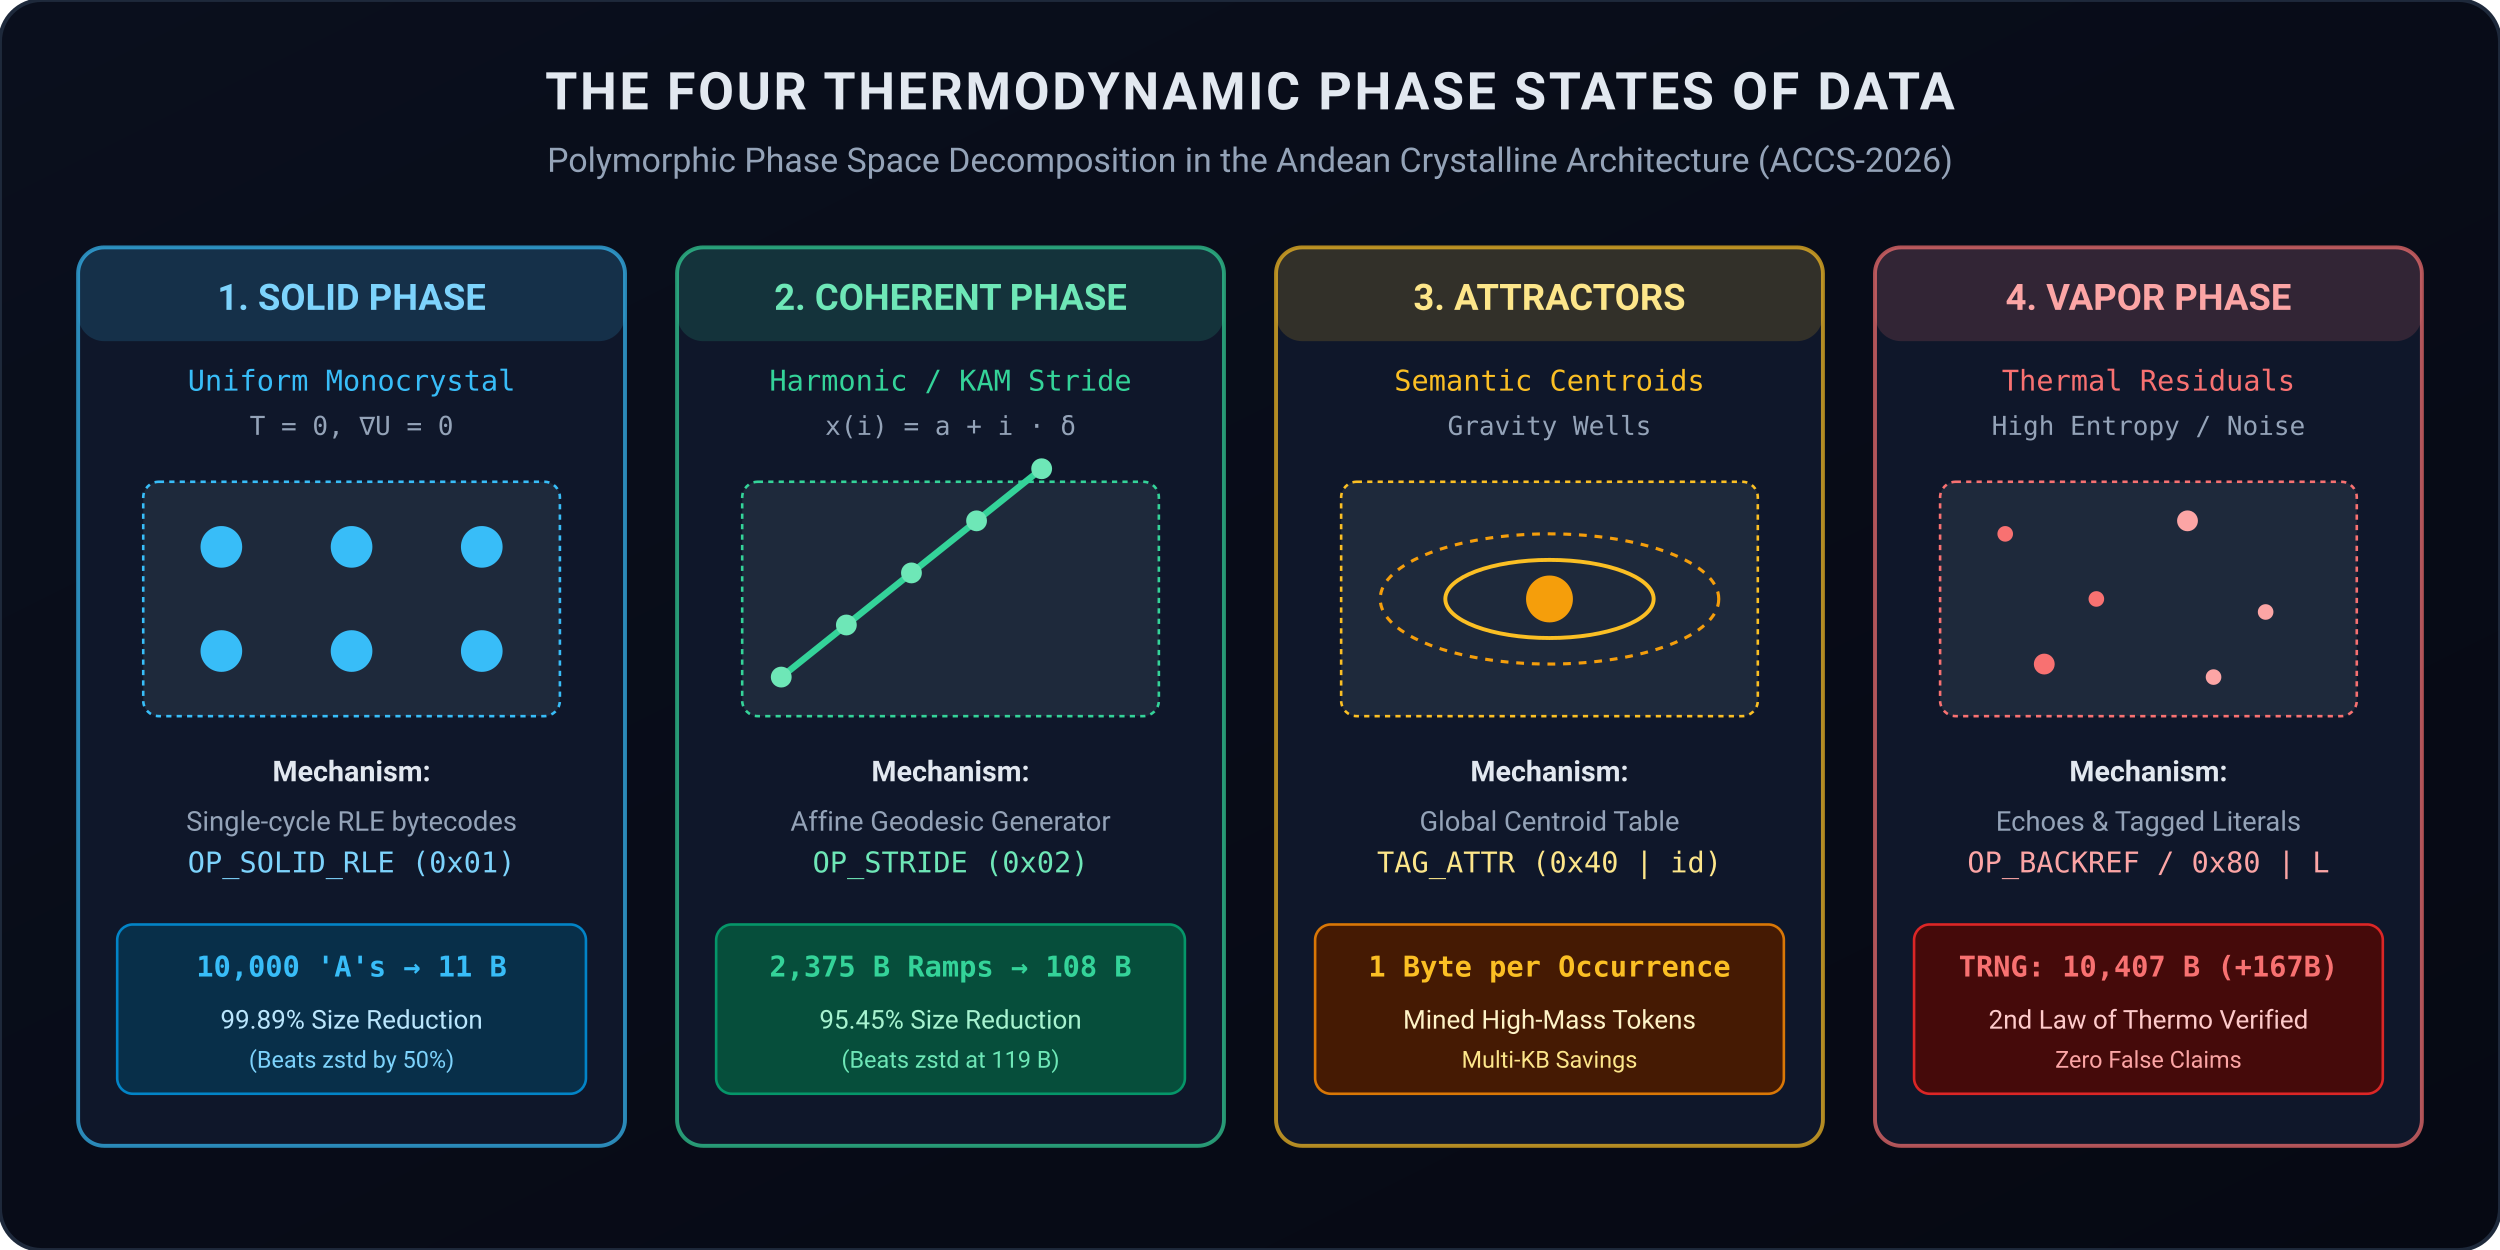
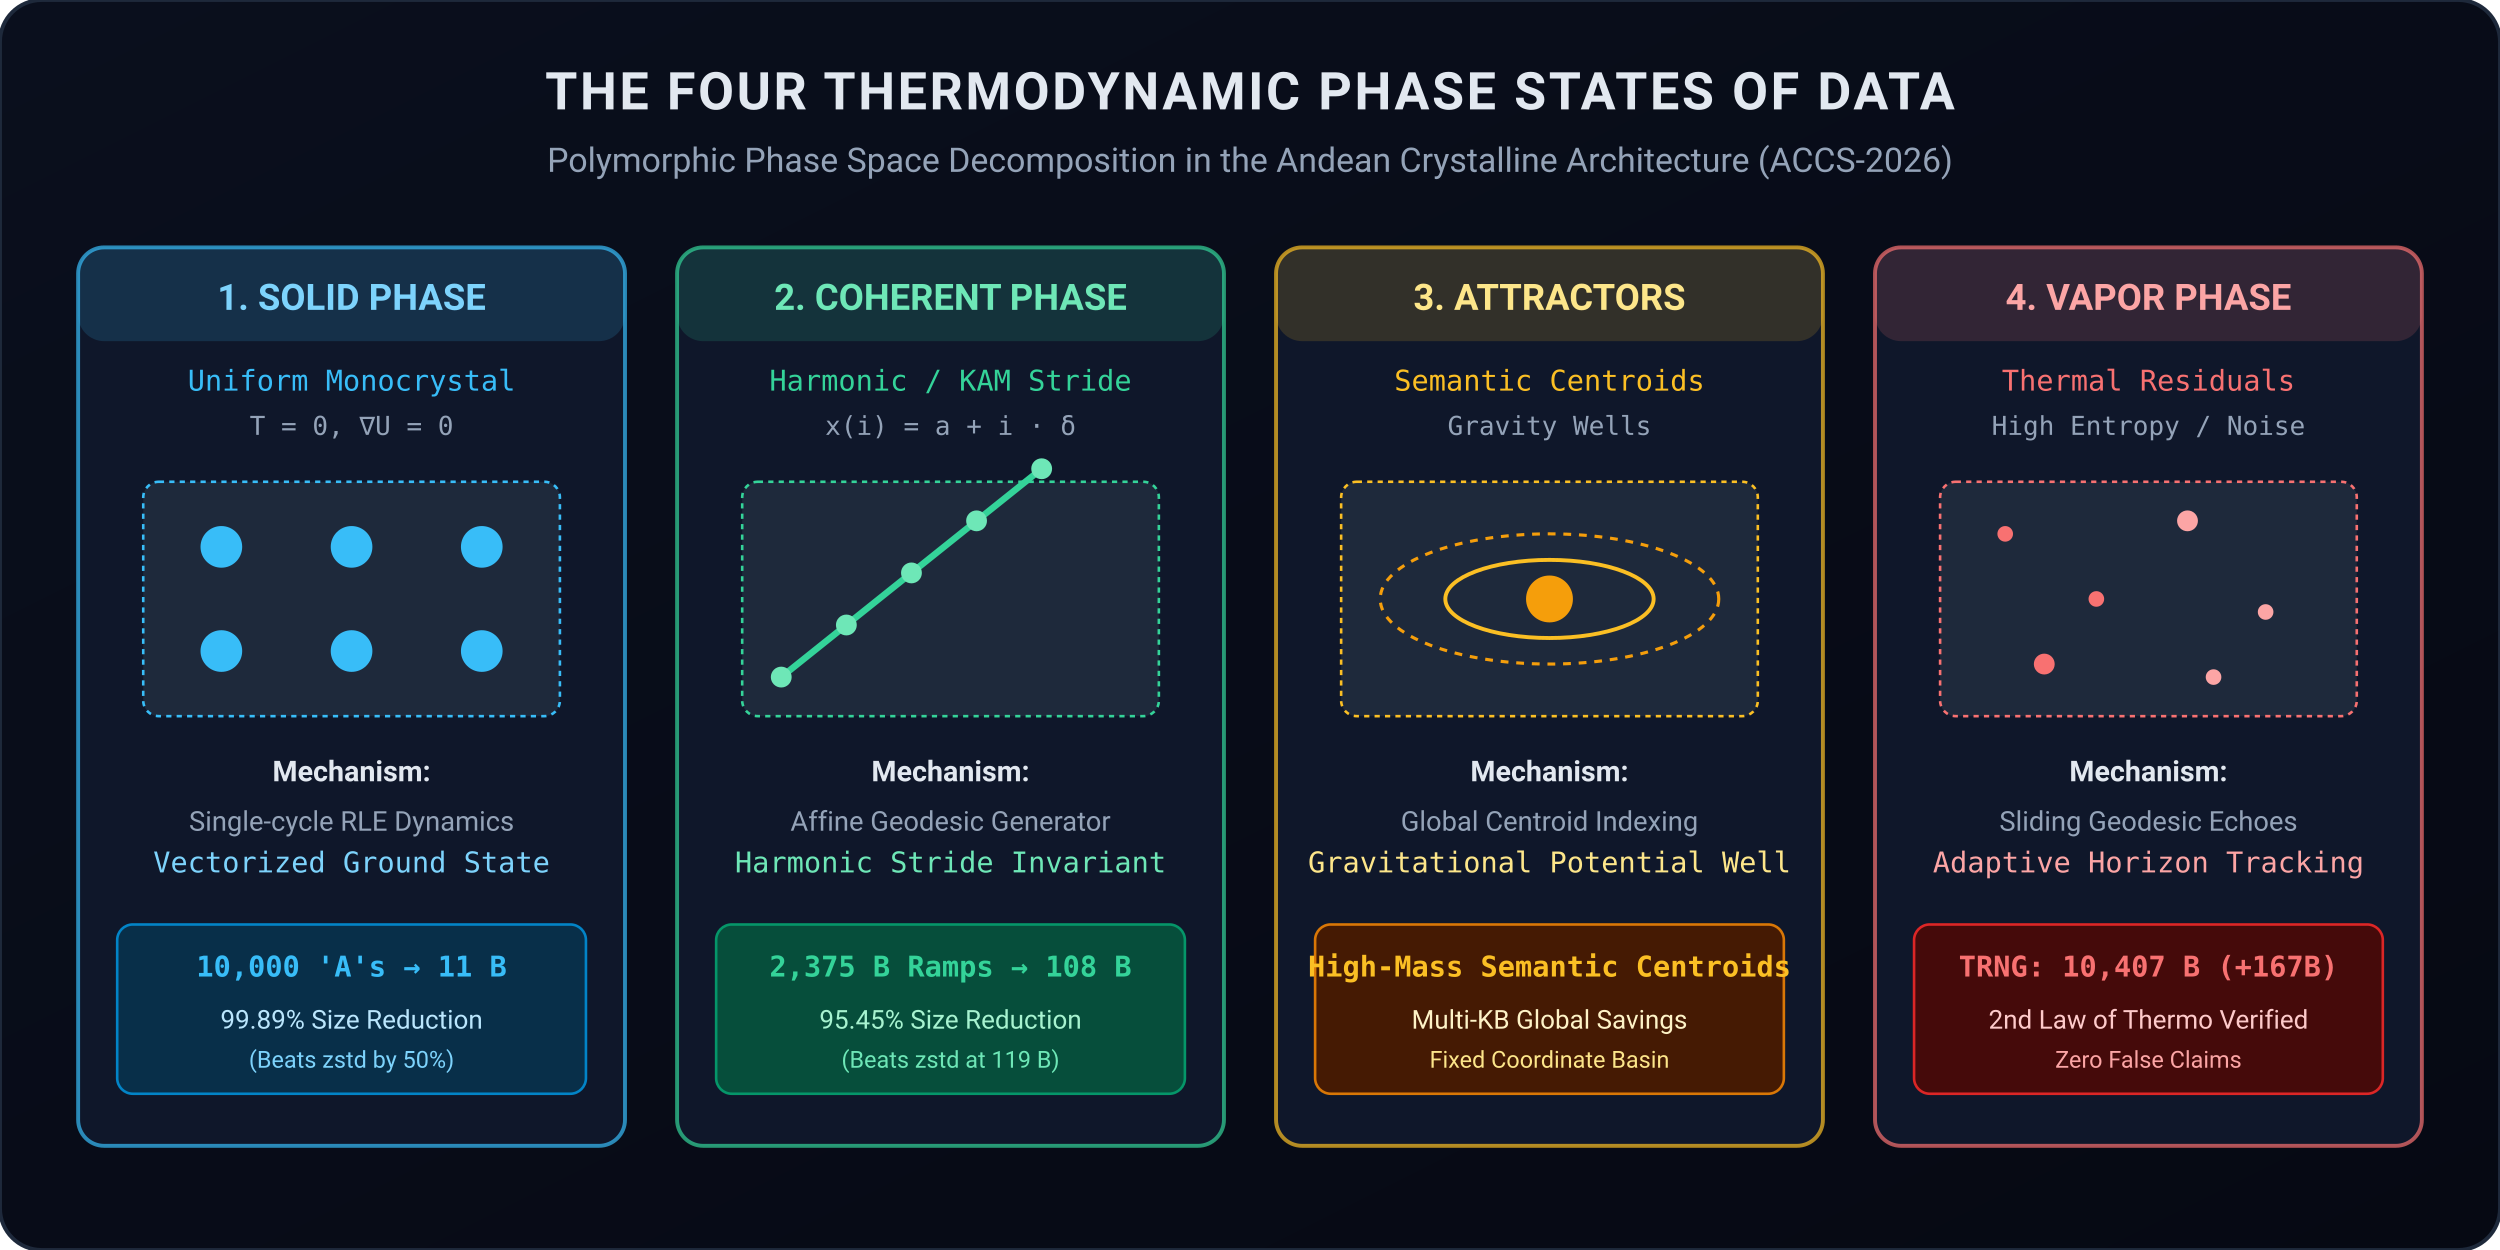
<svg xmlns="http://www.w3.org/2000/svg" viewBox="0 0 960 480" width="100%" height="100%">
  <defs>
    <linearGradient id="bg2" x1="0" y1="0" x2="1" y2="1">
      <stop offset="0%" stop-color="#0a0f1d" />
      <stop offset="100%" stop-color="#060913" />
    </linearGradient>
    <linearGradient id="solidGrad" x1="0" y1="0" x2="1" y2="0">
      <stop offset="0%" stop-color="#38bdf8" />
      <stop offset="100%" stop-color="#818cf8" />
    </linearGradient>
    <linearGradient id="coherentGrad" x1="0" y1="0" x2="1" y2="0">
      <stop offset="0%" stop-color="#34d399" />
      <stop offset="100%" stop-color="#10b981" />
    </linearGradient>
    <linearGradient id="attractorGrad" x1="0" y1="0" x2="1" y2="0">
      <stop offset="0%" stop-color="#fbbf24" />
      <stop offset="100%" stop-color="#f59e0b" />
    </linearGradient>
    <linearGradient id="vaporGrad" x1="0" y1="0" x2="1" y2="0">
      <stop offset="0%" stop-color="#f87171" />
      <stop offset="100%" stop-color="#ef4444" />
    </linearGradient>
  </defs>
  <rect width="960" height="480" rx="16" fill="url(#bg2)" stroke="#1e293b" stroke-width="1.5" />
  <text x="480" y="42" fill="#e2e8f0" font-family="-apple-system,BlinkMacSystemFont,'Segoe UI',Roboto,sans-serif" font-size="20" font-weight="700" text-anchor="middle" letter-spacing="1">
    THE FOUR THERMODYNAMIC PHASE STATES OF DATA
  </text>
  <text x="480" y="66" fill="#94a3b8" font-family="-apple-system,BlinkMacSystemFont,'Segoe UI',Roboto,sans-serif" font-size="13" text-anchor="middle">
    Polymorphic Phase Space Decomposition in the Andean Crystalline Architecture (ACCS-2026)
  </text>
  <g transform="translate(30, 95)">
    <rect width="210" height="345" rx="10" fill="#0f172a" stroke="#38bdf8" stroke-width="1.5" stroke-opacity="0.7" />
    <rect width="210" height="36" rx="10" fill="#38bdf8" fill-opacity="0.15" />
    <text x="105" y="24" fill="#7dd3fc" font-family="-apple-system,BlinkMacSystemFont,'Segoe UI',Roboto,sans-serif" font-size="14" font-weight="700" text-anchor="middle">
      1. SOLID PHASE
    </text>
    <text x="105" y="55" fill="#38bdf8" font-family="monospace" font-size="11" text-anchor="middle">Uniform Monocrystal</text>
    <text x="105" y="72" fill="#94a3b8" font-family="monospace" font-size="10" text-anchor="middle">T = 0, ∇U = 0</text>
    <rect x="25" y="90" width="160" height="90" rx="6" fill="#1e293b" stroke="#38bdf8" stroke-width="1" stroke-dasharray="2,2" />
    <circle cx="55" cy="115" r="8" fill="#38bdf8" />
    <circle cx="105" cy="115" r="8" fill="#38bdf8" />
    <circle cx="155" cy="115" r="8" fill="#38bdf8" />
    <circle cx="55" cy="155" r="8" fill="#38bdf8" />
    <circle cx="105" cy="155" r="8" fill="#38bdf8" />
    <circle cx="155" cy="155" r="8" fill="#38bdf8" />
    <text x="105" y="205" fill="#e2e8f0" font-family="-apple-system,BlinkMacSystemFont,'Segoe UI',Roboto,sans-serif" font-size="11" font-weight="600" text-anchor="middle">Mechanism:</text>
-     <text x="105" y="224" fill="#94a3b8" font-family="-apple-system,BlinkMacSystemFont,'Segoe UI',Roboto,sans-serif" font-size="10.5" text-anchor="middle">Single-cycle RLE bytecodes</text>
-     <text x="105" y="240" fill="#7dd3fc" font-family="monospace" font-size="11" text-anchor="middle">OP_SOLID_RLE (0x01)</text>
+     <text x="105" y="224" fill="#94a3b8" font-family="-apple-system,BlinkMacSystemFont,'Segoe UI',Roboto,sans-serif" font-size="10.5" text-anchor="middle">Single-cycle RLE Dynamics</text>
+     <text x="105" y="240" fill="#7dd3fc" font-family="monospace" font-size="11" text-anchor="middle">Vectorized Ground State</text>
    <rect x="15" y="260" width="180" height="65" rx="6" fill="#082f49" stroke="#0284c7" stroke-width="1" />
    <text x="105" y="280" fill="#38bdf8" font-family="monospace" font-size="11" font-weight="700" text-anchor="middle">10,000 'A's → 11 B</text>
    <text x="105" y="300" fill="#bae6fd" font-family="-apple-system,BlinkMacSystemFont,'Segoe UI',Roboto,sans-serif" font-size="10" text-anchor="middle">99.89% Size Reduction</text>
    <text x="105" y="315" fill="#7dd3fc" font-family="-apple-system,BlinkMacSystemFont,'Segoe UI',Roboto,sans-serif" font-size="9" text-anchor="middle">(Beats zstd by 50%)</text>
  </g>
  <g transform="translate(260, 95)">
    <rect width="210" height="345" rx="10" fill="#0f172a" stroke="#34d399" stroke-width="1.5" stroke-opacity="0.7" />
    <rect width="210" height="36" rx="10" fill="#34d399" fill-opacity="0.15" />
    <text x="105" y="24" fill="#6ee7b7" font-family="-apple-system,BlinkMacSystemFont,'Segoe UI',Roboto,sans-serif" font-size="14" font-weight="700" text-anchor="middle">
      2. COHERENT PHASE
    </text>
    <text x="105" y="55" fill="#34d399" font-family="monospace" font-size="11" text-anchor="middle">Harmonic / KAM Stride</text>
    <text x="105" y="72" fill="#94a3b8" font-family="monospace" font-size="10" text-anchor="middle">x(i) = a + i · δ</text>
    <rect x="25" y="90" width="160" height="90" rx="6" fill="#1e293b" stroke="#34d399" stroke-width="1" stroke-dasharray="2,2" />
    <polyline points="40,165 65,145 90,125 115,105 140,85" stroke="#34d399" stroke-width="2.5" fill="none" />
    <circle cx="40" cy="165" r="4" fill="#6ee7b7" />
    <circle cx="65" cy="145" r="4" fill="#6ee7b7" />
    <circle cx="90" cy="125" r="4" fill="#6ee7b7" />
    <circle cx="115" cy="105" r="4" fill="#6ee7b7" />
    <circle cx="140" cy="85" r="4" fill="#6ee7b7" />
    <text x="105" y="205" fill="#e2e8f0" font-family="-apple-system,BlinkMacSystemFont,'Segoe UI',Roboto,sans-serif" font-size="11" font-weight="600" text-anchor="middle">Mechanism:</text>
    <text x="105" y="224" fill="#94a3b8" font-family="-apple-system,BlinkMacSystemFont,'Segoe UI',Roboto,sans-serif" font-size="10.5" text-anchor="middle">Affine Geodesic Generator</text>
-     <text x="105" y="240" fill="#6ee7b7" font-family="monospace" font-size="11" text-anchor="middle">OP_STRIDE (0x02)</text>
+     <text x="105" y="240" fill="#6ee7b7" font-family="monospace" font-size="11" text-anchor="middle">Harmonic Stride Invariant</text>
    <rect x="15" y="260" width="180" height="65" rx="6" fill="#064e3b" stroke="#059669" stroke-width="1" />
    <text x="105" y="280" fill="#34d399" font-family="monospace" font-size="11" font-weight="700" text-anchor="middle">2,375 B Ramps → 108 B</text>
    <text x="105" y="300" fill="#a7f3d0" font-family="-apple-system,BlinkMacSystemFont,'Segoe UI',Roboto,sans-serif" font-size="10" text-anchor="middle">95.45% Size Reduction</text>
    <text x="105" y="315" fill="#6ee7b7" font-family="-apple-system,BlinkMacSystemFont,'Segoe UI',Roboto,sans-serif" font-size="9" text-anchor="middle">(Beats zstd at 119 B)</text>
  </g>
  <g transform="translate(490, 95)">
    <rect width="210" height="345" rx="10" fill="#0f172a" stroke="#fbbf24" stroke-width="1.5" stroke-opacity="0.7" />
    <rect width="210" height="36" rx="10" fill="#fbbf24" fill-opacity="0.15" />
    <text x="105" y="24" fill="#fde68a" font-family="-apple-system,BlinkMacSystemFont,'Segoe UI',Roboto,sans-serif" font-size="14" font-weight="700" text-anchor="middle">
      3. ATTRACTORS
    </text>
    <text x="105" y="55" fill="#fbbf24" font-family="monospace" font-size="11" text-anchor="middle">Semantic Centroids</text>
    <text x="105" y="72" fill="#94a3b8" font-family="monospace" font-size="10" text-anchor="middle">Gravity Wells</text>
    <rect x="25" y="90" width="160" height="90" rx="6" fill="#1e293b" stroke="#fbbf24" stroke-width="1" stroke-dasharray="2,2" />
    <ellipse cx="105" cy="135" rx="65" ry="25" fill="none" stroke="#f59e0b" stroke-width="1.2" stroke-dasharray="3,3" />
    <ellipse cx="105" cy="135" rx="40" ry="15" fill="none" stroke="#fbbf24" stroke-width="1.5" />
    <circle cx="105" cy="135" r="9" fill="#f59e0b" />
    <text x="105" y="205" fill="#e2e8f0" font-family="-apple-system,BlinkMacSystemFont,'Segoe UI',Roboto,sans-serif" font-size="11" font-weight="600" text-anchor="middle">Mechanism:</text>
-     <text x="105" y="224" fill="#94a3b8" font-family="-apple-system,BlinkMacSystemFont,'Segoe UI',Roboto,sans-serif" font-size="10.5" text-anchor="middle">Global Centroid Table</text>
-     <text x="105" y="240" fill="#fde68a" font-family="monospace" font-size="11" text-anchor="middle">TAG_ATTR (0x40 | id)</text>
+     <text x="105" y="224" fill="#94a3b8" font-family="-apple-system,BlinkMacSystemFont,'Segoe UI',Roboto,sans-serif" font-size="10.5" text-anchor="middle">Global Centroid Indexing</text>
+     <text x="105" y="240" fill="#fde68a" font-family="monospace" font-size="11" text-anchor="middle">Gravitational Potential Well</text>
    <rect x="15" y="260" width="180" height="65" rx="6" fill="#451a03" stroke="#d97706" stroke-width="1" />
-     <text x="105" y="280" fill="#fbbf24" font-family="monospace" font-size="11" font-weight="700" text-anchor="middle">1 Byte per Occurrence</text>
-     <text x="105" y="300" fill="#fef3c7" font-family="-apple-system,BlinkMacSystemFont,'Segoe UI',Roboto,sans-serif" font-size="10" text-anchor="middle">Mined High-Mass Tokens</text>
-     <text x="105" y="315" fill="#fde68a" font-family="-apple-system,BlinkMacSystemFont,'Segoe UI',Roboto,sans-serif" font-size="9" text-anchor="middle">Multi-KB Savings</text>
+     <text x="105" y="280" fill="#fbbf24" font-family="monospace" font-size="11" font-weight="700" text-anchor="middle">High-Mass Semantic Centroids</text>
+     <text x="105" y="300" fill="#fef3c7" font-family="-apple-system,BlinkMacSystemFont,'Segoe UI',Roboto,sans-serif" font-size="10" text-anchor="middle">Multi-KB Global Savings</text>
+     <text x="105" y="315" fill="#fde68a" font-family="-apple-system,BlinkMacSystemFont,'Segoe UI',Roboto,sans-serif" font-size="9" text-anchor="middle">Fixed Coordinate Basin</text>
  </g>
  <g transform="translate(720, 95)">
    <rect width="210" height="345" rx="10" fill="#0f172a" stroke="#f87171" stroke-width="1.5" stroke-opacity="0.7" />
    <rect width="210" height="36" rx="10" fill="#f87171" fill-opacity="0.15" />
    <text x="105" y="24" fill="#fca5a5" font-family="-apple-system,BlinkMacSystemFont,'Segoe UI',Roboto,sans-serif" font-size="14" font-weight="700" text-anchor="middle">
      4. VAPOR PHASE
    </text>
    <text x="105" y="55" fill="#f87171" font-family="monospace" font-size="11" text-anchor="middle">Thermal Residuals</text>
    <text x="105" y="72" fill="#94a3b8" font-family="monospace" font-size="10" text-anchor="middle">High Entropy / Noise</text>
    <rect x="25" y="90" width="160" height="90" rx="6" fill="#1e293b" stroke="#f87171" stroke-width="1" stroke-dasharray="2,2" />
    <circle cx="50" cy="110" r="3" fill="#f87171" />
    <circle cx="120" cy="105" r="4" fill="#fca5a5" />
    <circle cx="85" cy="135" r="3" fill="#f87171" />
    <circle cx="150" cy="140" r="3" fill="#fca5a5" />
    <circle cx="65" cy="160" r="4" fill="#f87171" />
    <circle cx="130" cy="165" r="3" fill="#fca5a5" />
    <text x="105" y="205" fill="#e2e8f0" font-family="-apple-system,BlinkMacSystemFont,'Segoe UI',Roboto,sans-serif" font-size="11" font-weight="600" text-anchor="middle">Mechanism:</text>
-     <text x="105" y="224" fill="#94a3b8" font-family="-apple-system,BlinkMacSystemFont,'Segoe UI',Roboto,sans-serif" font-size="10.5" text-anchor="middle">Echoes &amp; Tagged Literals</text>
-     <text x="105" y="240" fill="#fca5a5" font-family="monospace" font-size="11" text-anchor="middle">OP_BACKREF / 0x80 | L</text>
+     <text x="105" y="224" fill="#94a3b8" font-family="-apple-system,BlinkMacSystemFont,'Segoe UI',Roboto,sans-serif" font-size="10.5" text-anchor="middle">Sliding Geodesic Echoes</text>
+     <text x="105" y="240" fill="#fca5a5" font-family="monospace" font-size="11" text-anchor="middle">Adaptive Horizon Tracking</text>
    <rect x="15" y="260" width="180" height="65" rx="6" fill="#450a0a" stroke="#dc2626" stroke-width="1" />
    <text x="105" y="280" fill="#f87171" font-family="monospace" font-size="11" font-weight="700" text-anchor="middle">TRNG: 10,407 B (+167B)</text>
    <text x="105" y="300" fill="#fecaca" font-family="-apple-system,BlinkMacSystemFont,'Segoe UI',Roboto,sans-serif" font-size="10" text-anchor="middle">2nd Law of Thermo Verified</text>
    <text x="105" y="315" fill="#fca5a5" font-family="-apple-system,BlinkMacSystemFont,'Segoe UI',Roboto,sans-serif" font-size="9" text-anchor="middle">Zero False Claims</text>
  </g>
</svg>
